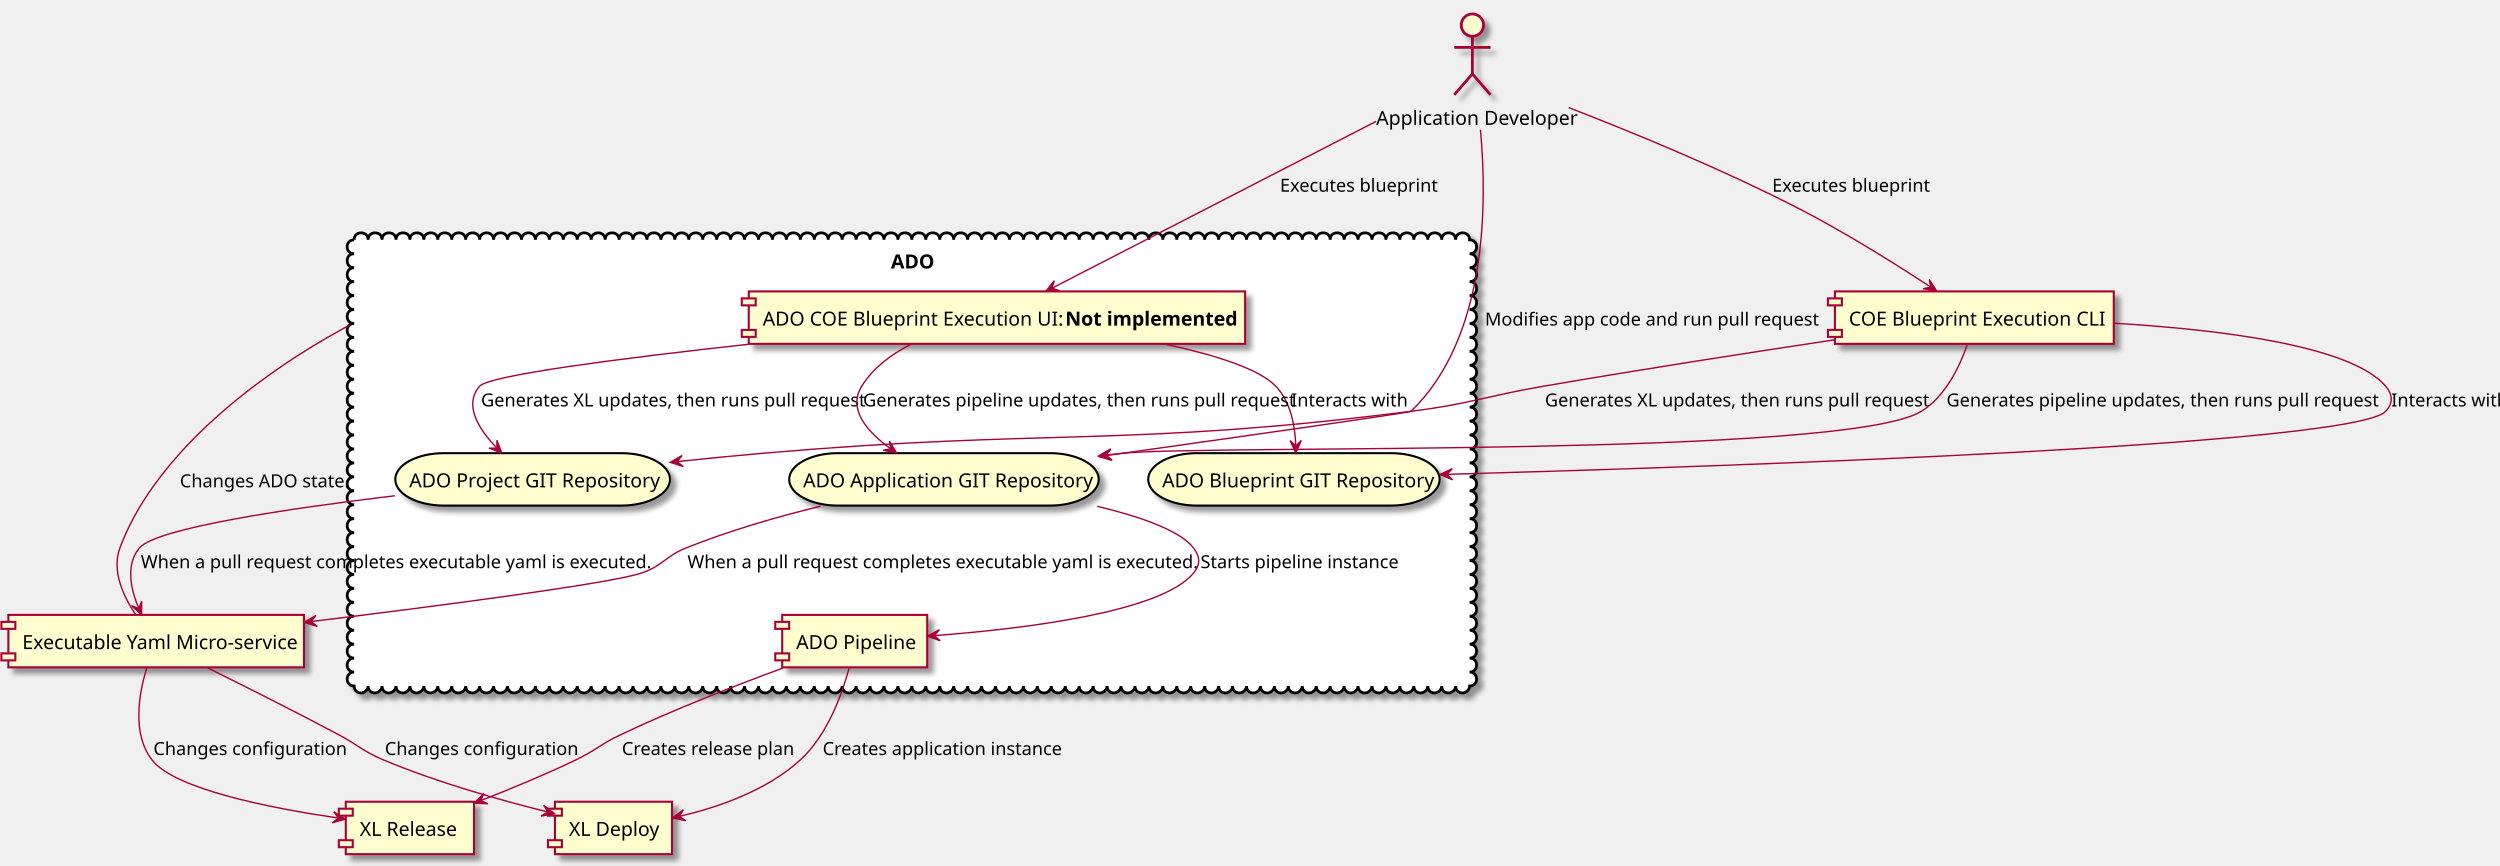
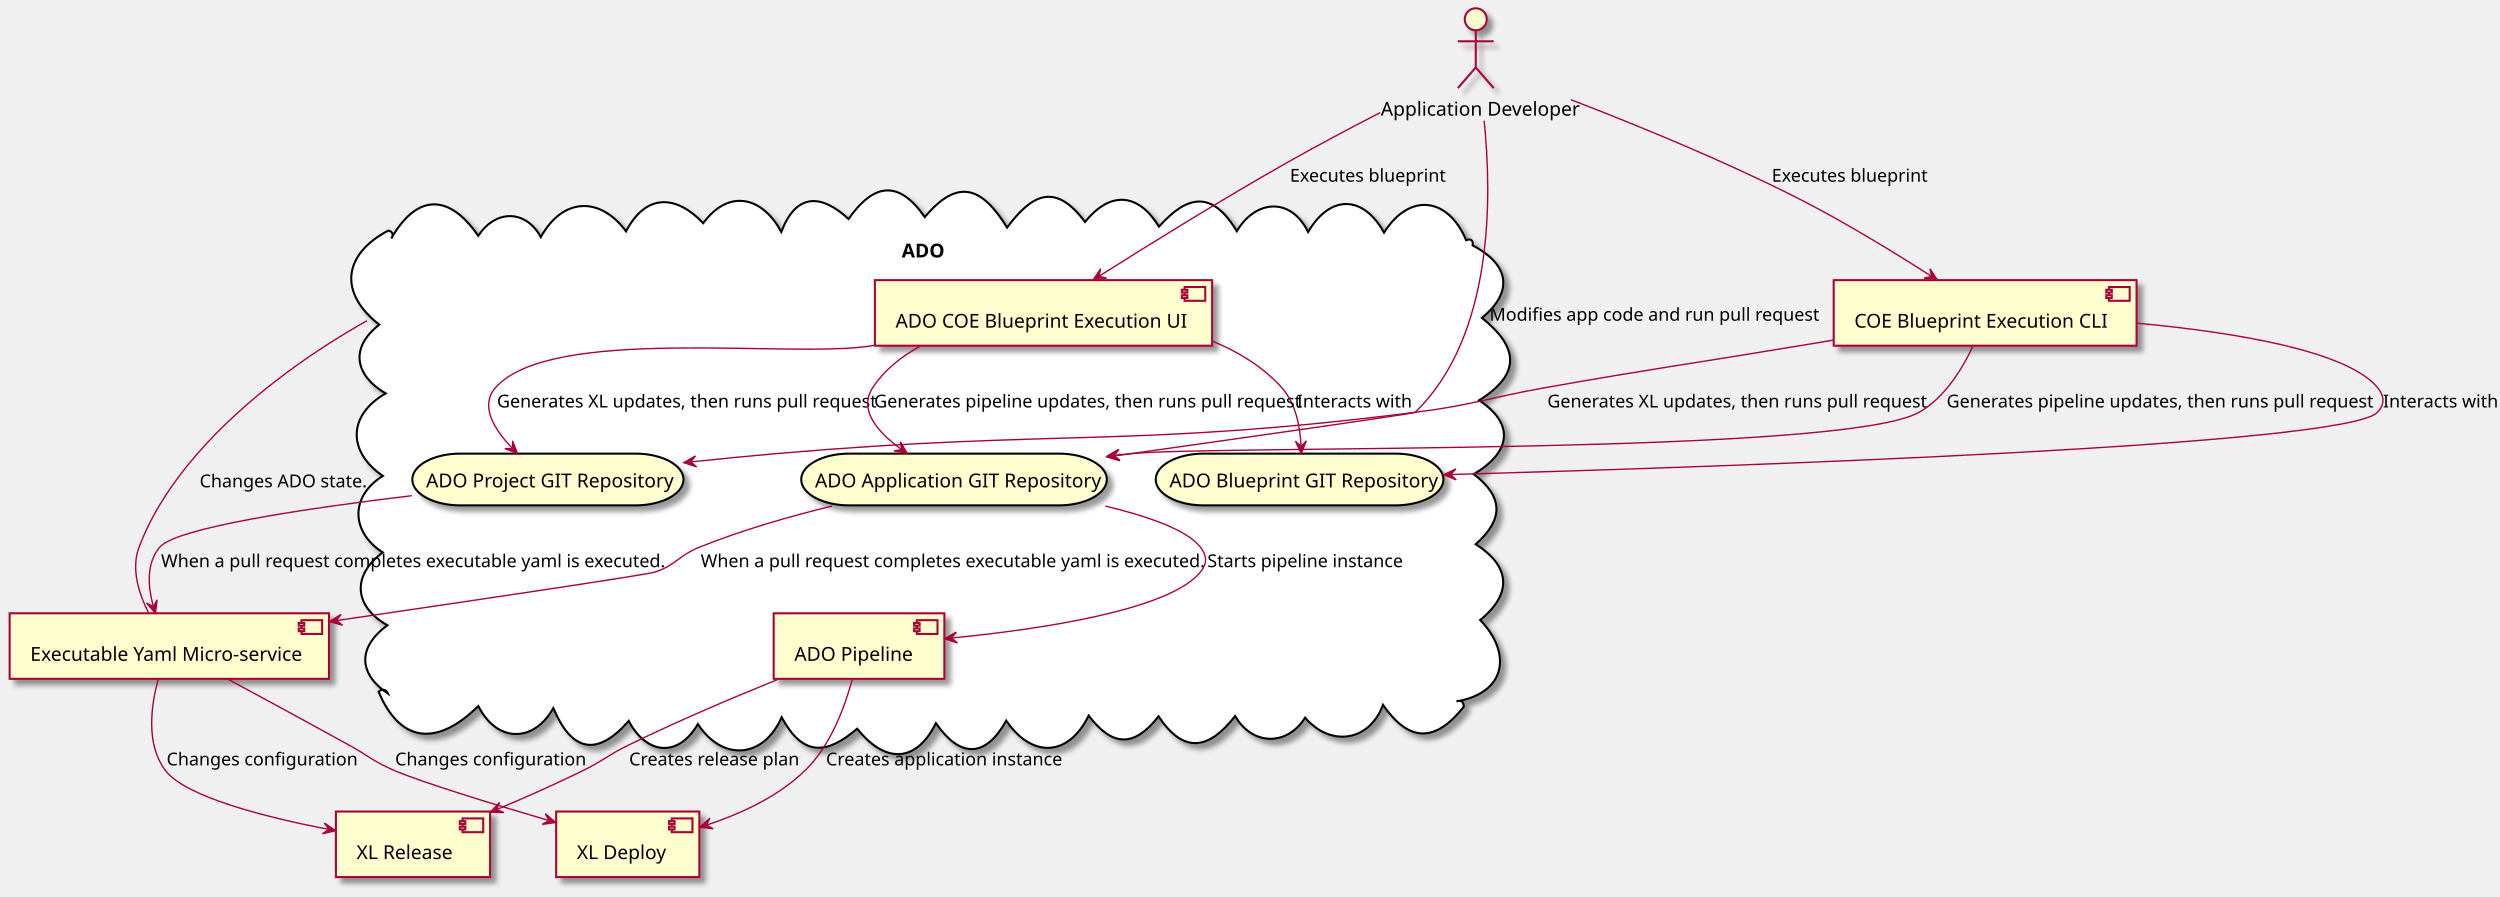
- <svg xmlns="http://www.w3.org/2000/svg" contentScriptType="application/ecmascript" contentStyleType="text/css" height="621px" preserveAspectRatio="none" style="width:1793px;height:621px;" version="1.1" viewBox="0 0 1793 621" width="1793px" zoomAndPan="magnify">
+ <svg xmlns="http://www.w3.org/2000/svg" contentScriptType="application/ecmascript" contentStyleType="text/css" height="651px" preserveAspectRatio="none" style="width:1816px;height:651px;" version="1.1" viewBox="0 0 1816 651" width="1816px" zoomAndPan="magnify">
  <defs>
-     <filter height="300%" id="fh9xpcw" width="300%" x="-1" y="-1">
+     <filter height="300%" id="f1s8vi1oofwsjz" width="300%" x="-1" y="-1">
      <feGaussianBlur result="blurOut" stdDeviation="2.0" />
      <feColorMatrix in="blurOut" result="blurOut2" type="matrix" values="0 0 0 0 0 0 0 0 0 0 0 0 0 0 0 0 0 0 .4 0" />
      <feOffset dx="4.0" dy="4.0" in="blurOut2" result="blurOut3" />
      <feBlend in="SourceGraphic" in2="blurOut3" mode="normal" />
    </filter>
  </defs>
  <g>
-     <path d="M254,172 C254,169 256,167 259,167 C262,167 264,169 264,172 C264,169 266,167 269,167 C272,167 274,169 274,172 C274,169 276,167 279,167 C282,167 284,169 284,172 C284,169 286,167 289,167 C292,167 294,169 294,172 C294,169 296,167 299,167 C302,167 304,169 304,172 C304,169 306,167 309,167 C312,167 314,169 314,172 C314,169 316,167 319,167 C322,167 324,169 324,172 C324,169 326,167 329,167 C332,167 334,169 334,172 C334,169 336,167 339,167 C342,167 344,169 344,172 C344,169 346,167 349,167 C352,167 354,169 354,172 C354,169 356,167 359,167 C362,167 364,169 364,172 C364,169 366,167 369,167 C372,167 374,169 374,172 C374,169 376,167 379,167 C382,167 384,169 384,172 C384,169 386,167 389,167 C392,167 394,169 394,172 C394,169 396,167 399,167 C402,167 404,169 404,172 C404,169 406,167 409,167 C412,167 414,169 414,172 C414,169 416,167 419,167 C422,167 424,169 424,172 C424,169 426,167 429,167 C432,167 434,169 434,172 C434,169 436,167 439,167 C442,167 444,169 444,172 C444,169 446,167 449,167 C452,167 454,169 454,172 C454,169 456,167 459,167 C462,167 464,169 464,172 C464,169 466,167 469,167 C472,167 474,169 474,172 C474,169 476,167 479,167 C482,167 484,169 484,172 C484,169 486,167 489,167 C492,167 494,169 494,172 C494,169 496,167 499,167 C502,167 504,169 504,172 C504,169 506,167 509,167 C512,167 514,169 514,172 C514,169 516,167 519,167 C522,167 524,169 524,172 C524,169 526,167 529,167 C532,167 534,169 534,172 C534,169 536,167 539,167 C542,167 544,169 544,172 C544,169 546,167 549,167 C552,167 554,169 554,172 C554,169 556,167 559,167 C562,167 564,169 564,172 C564,169 566,167 569,167 C572,167 574,169 574,172 C574,169 576,167 579,167 C582,167 584,169 584,172 C584,169 586,167 589,167 C592,167 594,169 594,172 C594,169 596,167 599,167 C602,167 604,169 604,172 C604,169 606,167 609,167 C612,167 614,169 614,172 C614,169 616,167 619,167 C622,167 624,169 624,172 C624,169 626,167 629,167 C632,167 634,169 634,172 C634,169 636,167 639,167 C642,167 644,169 644,172 C644,169 646,167 649,167 C652,167 654,169 654,172 C654,169 656,167 659,167 C662,167 664,169 664,172 C664,169 666,167 669,167 C672,167 674,169 674,172 C674,169 676,167 679,167 C682,167 684,169 684,172 C684,169 686,167 689,167 C692,167 694,169 694,172 C694,169 696,167 699,167 C702,167 704,169 704,172 C704,169 706,167 709,167 C712,167 714,169 714,172 C714,169 716,167 719,167 C722,167 724,169 724,172 C724,169 726,167 729,167 C732,167 734,169 734,172 C734,169 736,167 739,167 C742,167 744,169 744,172 C744,169 746,167 749,167 C752,167 754,169 754,172 C754,169 756,167 759,167 C762,167 764,169 764,172 C764,169 766,167 769,167 C772,167 774,169 774,172 C774,169 776,167 779,167 C782,167 784,169 784,172 C784,169 786,167 789,167 C792,167 794,169 794,172 C794,169 796,167 799,167 C802,167 804,169 804,172 C804,169 806,167 809,167 C812,167 814,169 814,172 C814,169 816,167 819,167 C822,167 824,169 824,172 C824,169 826,167 829,167 C832,167 834,169 834,172 C834,169 836,167 839,167 C842,167 844,169 844,172 C844,169 846,167 849,167 C852,167 854,169 854,172 C854,169 856,167 859,167 C862,167 864,169 864,172 C864,169 866,167 869,167 C872,167 874,169 874,172 C874,169 876,167 879,167 C882,167 884,169 884,172 C884,169 886,167 889,167 C892,167 894,169 894,172 C894,169 896,167 899,167 C902,167 904,169 904,172 C904,169 906,167 909,167 C912,167 914,169 914,172 C914,169 916,167 919,167 C922,167 924,169 924,172 C924,169 926,167 929,167 C932,167 934,169 934,172 C934,169 936,167 939,167 C942,167 944,169 944,172 C944,169 946,167 949,167 C952,167 954,169 954,172 C954,169 956,167 959,167 C962,167 964,169 964,172 C964,169 966,167 969,167 C972,167 974,169 974,172 C974,169 976,167 979,167 C982,167 984,169 984,172 C984,169 986,167 989,167 C992,167 994,169 994,172 C994,169 996,167 999,167 C1002,167 1004,169 1004,172 C1004,169 1006,167 1009,167 C1012,167 1014,169 1014,172 C1014,169 1016,167 1019,167 C1022,167 1024,169 1024,172 C1024,169 1026,167 1029,167 C1032,167 1034,169 1034,172 C1034,169 1036,167 1039,167 C1042,167 1044,169 1044,172 C1044,169 1046,167 1049,167 C1052,167 1054,169 1054,172 C1057,172 1059,174 1059,177 C1059,180 1057,182 1054,182 C1057,182 1059,184 1059,187 C1059,190 1057,192 1054,192 C1057,192 1059,194 1059,197 C1059,200 1057,202 1054,202 C1057,202 1059,204 1059,207 C1059,210 1057,212 1054,212 C1057,212 1059,214 1059,217 C1059,220 1057,222 1054,222 C1057,222 1059,224 1059,227 C1059,230 1057,232 1054,232 C1057,232 1059,234 1059,237 C1059,240 1057,242 1054,242 C1057,242 1059,244 1059,247 C1059,250 1057,252 1054,252 C1057,252 1059,254 1059,257 C1059,260 1057,262 1054,262 C1057,262 1059,264 1059,267 C1059,270 1057,272 1054,272 C1057,272 1059,274 1059,277 C1059,280 1057,282 1054,282 C1057,282 1059,284 1059,287 C1059,290 1057,292 1054,292 C1057,292 1059,294 1059,297 C1059,300 1057,302 1054,302 C1057,302 1059,304 1059,307 C1059,310 1057,312 1054,312 C1057,312 1059,314 1059,317 C1059,320 1057,322 1054,322 C1057,322 1059,324 1059,327 C1059,330 1057,332 1054,332 C1057,332 1059,334 1059,337 C1059,340 1057,342 1054,342 C1057,342 1059,344 1059,347 C1059,350 1057,352 1054,352 C1057,352 1059,354 1059,357 C1059,360 1057,362 1054,362 C1057,362 1059,364 1059,367 C1059,370 1057,372 1054,372 C1057,372 1059,374 1059,377 C1059,380 1057,382 1054,382 C1057,382 1059,384 1059,387 C1059,390 1057,392 1054,392 C1057,392 1059,394 1059,397 C1059,400 1057,402 1054,402 C1057,402 1059,404 1059,407 C1059,410 1057,412 1054,412 C1057,412 1059,414 1059,417 C1059,420 1057,422 1054,422 C1057,422 1059,424 1059,427 C1059,430 1057,432 1054,432 C1057,432 1059,434 1059,437 C1059,440 1057,442 1054,442 C1057,442 1059,444 1059,447 C1059,450 1057,452 1054,452 C1057,452 1059,454 1059,457 C1059,460 1057,462 1054,462 C1057,462 1059,464 1059,467 C1059,470 1057,472 1054,472 C1057,472 1059,474 1059,477 C1059,480 1057,482 1054,482 C1057,482 1059,484 1059,487 C1059,490 1057,492 1054,492 C1054,495 1051,497 1049,497 C1046,497 1044,495 1044,492 C1044,495 1041,497 1039,497 C1036,497 1034,495 1034,492 C1034,495 1031,497 1029,497 C1026,497 1024,495 1024,492 C1024,495 1021,497 1019,497 C1016,497 1014,495 1014,492 C1014,495 1011,497 1009,497 C1006,497 1004,495 1004,492 C1004,495 1001,497 999,497 C996,497 994,495 994,492 C994,495 991,497 989,497 C986,497 984,495 984,492 C984,495 981,497 979,497 C976,497 974,495 974,492 C974,495 971,497 969,497 C966,497 964,495 964,492 C964,495 961,497 959,497 C956,497 954,495 954,492 C954,495 951,497 949,497 C946,497 944,495 944,492 C944,495 941,497 939,497 C936,497 934,495 934,492 C934,495 931,497 929,497 C926,497 924,495 924,492 C924,495 921,497 919,497 C916,497 914,495 914,492 C914,495 911,497 909,497 C906,497 904,495 904,492 C904,495 901,497 899,497 C896,497 894,495 894,492 C894,495 891,497 889,497 C886,497 884,495 884,492 C884,495 881,497 879,497 C876,497 874,495 874,492 C874,495 871,497 869,497 C866,497 864,495 864,492 C864,495 861,497 859,497 C856,497 854,495 854,492 C854,495 851,497 849,497 C846,497 844,495 844,492 C844,495 841,497 839,497 C836,497 834,495 834,492 C834,495 831,497 829,497 C826,497 824,495 824,492 C824,495 821,497 819,497 C816,497 814,495 814,492 C814,495 811,497 809,497 C806,497 804,495 804,492 C804,495 801,497 799,497 C796,497 794,495 794,492 C794,495 791,497 789,497 C786,497 784,495 784,492 C784,495 781,497 779,497 C776,497 774,495 774,492 C774,495 771,497 769,497 C766,497 764,495 764,492 C764,495 761,497 759,497 C756,497 754,495 754,492 C754,495 751,497 749,497 C746,497 744,495 744,492 C744,495 741,497 739,497 C736,497 734,495 734,492 C734,495 731,497 729,497 C726,497 724,495 724,492 C724,495 721,497 719,497 C716,497 714,495 714,492 C714,495 711,497 709,497 C706,497 704,495 704,492 C704,495 701,497 699,497 C696,497 694,495 694,492 C694,495 691,497 689,497 C686,497 684,495 684,492 C684,495 681,497 679,497 C676,497 674,495 674,492 C674,495 671,497 669,497 C666,497 664,495 664,492 C664,495 661,497 659,497 C656,497 654,495 654,492 C654,495 651,497 649,497 C646,497 644,495 644,492 C644,495 641,497 639,497 C636,497 634,495 634,492 C634,495 631,497 629,497 C626,497 624,495 624,492 C624,495 621,497 619,497 C616,497 614,495 614,492 C614,495 611,497 609,497 C606,497 604,495 604,492 C604,495 601,497 599,497 C596,497 594,495 594,492 C594,495 591,497 589,497 C586,497 584,495 584,492 C584,495 581,497 579,497 C576,497 574,495 574,492 C574,495 571,497 569,497 C566,497 564,495 564,492 C564,495 561,497 559,497 C556,497 554,495 554,492 C554,495 551,497 549,497 C546,497 544,495 544,492 C544,495 541,497 539,497 C536,497 534,495 534,492 C534,495 531,497 529,497 C526,497 524,495 524,492 C524,495 521,497 519,497 C516,497 514,495 514,492 C514,495 511,497 509,497 C506,497 504,495 504,492 C504,495 501,497 499,497 C496,497 494,495 494,492 C494,495 491,497 489,497 C486,497 484,495 484,492 C484,495 481,497 479,497 C476,497 474,495 474,492 C474,495 471,497 469,497 C466,497 464,495 464,492 C464,495 461,497 459,497 C456,497 454,495 454,492 C454,495 451,497 449,497 C446,497 444,495 444,492 C444,495 441,497 439,497 C436,497 434,495 434,492 C434,495 431,497 429,497 C426,497 424,495 424,492 C424,495 421,497 419,497 C416,497 414,495 414,492 C414,495 411,497 409,497 C406,497 404,495 404,492 C404,495 401,497 399,497 C396,497 394,495 394,492 C394,495 391,497 389,497 C386,497 384,495 384,492 C384,495 381,497 379,497 C376,497 374,495 374,492 C374,495 371,497 369,497 C366,497 364,495 364,492 C364,495 361,497 359,497 C356,497 354,495 354,492 C354,495 351,497 349,497 C346,497 344,495 344,492 C344,495 341,497 339,497 C336,497 334,495 334,492 C334,495 331,497 329,497 C326,497 324,495 324,492 C324,495 321,497 319,497 C316,497 314,495 314,492 C314,495 311,497 309,497 C306,497 304,495 304,492 C304,495 301,497 299,497 C296,497 294,495 294,492 C294,495 291,497 289,497 C286,497 284,495 284,492 C284,495 281,497 279,497 C276,497 274,495 274,492 C274,495 271,497 269,497 C266,497 264,495 264,492 C264,495 261,497 259,497 C256,497 254,495 254,492 C251,492 249,490 249,487 C249,484 251,482 254,482 C251,482 249,480 249,477 C249,474 251,472 254,472 C251,472 249,470 249,467 C249,464 251,462 254,462 C251,462 249,460 249,457 C249,454 251,452 254,452 C251,452 249,450 249,447 C249,444 251,442 254,442 C251,442 249,440 249,437 C249,434 251,432 254,432 C251,432 249,430 249,427 C249,424 251,422 254,422 C251,422 249,420 249,417 C249,414 251,412 254,412 C251,412 249,410 249,407 C249,404 251,402 254,402 C251,402 249,400 249,397 C249,394 251,392 254,392 C251,392 249,390 249,387 C249,384 251,382 254,382 C251,382 249,380 249,377 C249,374 251,372 254,372 C251,372 249,370 249,367 C249,364 251,362 254,362 C251,362 249,360 249,357 C249,354 251,352 254,352 C251,352 249,350 249,347 C249,344 251,342 254,342 C251,342 249,340 249,337 C249,334 251,332 254,332 C251,332 249,330 249,327 C249,324 251,322 254,322 C251,322 249,320 249,317 C249,314 251,312 254,312 C251,312 249,310 249,307 C249,304 251,302 254,302 C251,302 249,300 249,297 C249,294 251,292 254,292 C251,292 249,290 249,287 C249,284 251,282 254,282 C251,282 249,280 249,277 C249,274 251,272 254,272 C251,272 249,270 249,267 C249,264 251,262 254,262 C251,262 249,260 249,257 C249,254 251,252 254,252 C251,252 249,250 249,247 C249,244 251,242 254,242 C251,242 249,240 249,237 C249,234 251,232 254,232 C251,232 249,230 249,227 C249,224 251,222 254,222 C251,222 249,220 249,217 C249,214 251,212 254,212 C251,212 249,210 249,207 C249,204 251,202 254,202 C251,202 249,200 249,197 C249,194 251,192 254,192 C251,192 249,190 249,187 C249,184 251,182 254,182 C251,182 249,180 249,177 C249,174 251,172 254,172 " fill="#FFFFFF" filter="url(#fh9xpcw)" style="stroke: #000000; stroke-width: 2.0;" />
-     <text fill="#000000" font-family="sans-serif" font-size="14" font-weight="bold" lengthAdjust="spacingAndGlyphs" textLength="30" x="639" y="192.533">ADO</text>
-     <rect fill="#FEFECE" filter="url(#fh9xpcw)" height="37.609" style="stroke: #A80036; stroke-width: 1.5;" width="356" x="537" y="209" />
-     <rect fill="#FEFECE" height="5" style="stroke: #A80036; stroke-width: 1.5;" width="10" x="532" y="214" />
-     <rect fill="#FEFECE" height="5" style="stroke: #A80036; stroke-width: 1.5;" width="10" x="532" y="236.609" />
-     <text fill="#000000" font-family="sans-serif" font-size="14" lengthAdjust="spacingAndGlyphs" textLength="209" x="547" y="233.533">ADO COE Blueprint Execution UI:</text>
-     <text fill="#000000" font-family="sans-serif" font-size="14" font-weight="bold" lengthAdjust="spacingAndGlyphs" textLength="119" x="764" y="233.533">Not implemented</text>
-     <rect fill="#FEFECE" filter="url(#fh9xpcw)" height="37.609" style="stroke: #A80036; stroke-width: 1.5;" width="104" x="561" y="441" />
-     <rect fill="#FEFECE" height="5" style="stroke: #A80036; stroke-width: 1.5;" width="10" x="556" y="446" />
-     <rect fill="#FEFECE" height="5" style="stroke: #A80036; stroke-width: 1.5;" width="10" x="556" y="468.609" />
-     <text fill="#000000" font-family="sans-serif" font-size="14" lengthAdjust="spacingAndGlyphs" textLength="84" x="571" y="465.533">ADO Pipeline</text>
-     <rect fill="#FEFECE" filter="url(#fh9xpcw)" height="37.609" rx="35" ry="35" style="stroke: #000000; stroke-width: 1.5;" width="209" x="823.5" y="325" />
-     <text fill="#000000" font-family="sans-serif" font-size="14" lengthAdjust="spacingAndGlyphs" textLength="189" x="833.5" y="349.533">ADO Blueprint GIT Repository</text>
-     <rect fill="#FEFECE" filter="url(#fh9xpcw)" height="37.609" rx="35" ry="35" style="stroke: #000000; stroke-width: 1.5;" width="197" x="283.5" y="325" />
-     <text fill="#000000" font-family="sans-serif" font-size="14" lengthAdjust="spacingAndGlyphs" textLength="177" x="293.5" y="349.533">ADO Project GIT Repository</text>
-     <rect fill="#FEFECE" filter="url(#fh9xpcw)" height="37.609" rx="35" ry="35" style="stroke: #000000; stroke-width: 1.5;" width="222" x="566" y="325" />
-     <text fill="#000000" font-family="sans-serif" font-size="14" lengthAdjust="spacingAndGlyphs" textLength="202" x="576" y="349.533">ADO Application GIT Repository</text>
-     <ellipse cx="1056" cy="18" fill="#FEFECE" filter="url(#fh9xpcw)" rx="8" ry="8" style="stroke: #A80036; stroke-width: 2.0;" />
-     <path d="M1056,26 L1056,53 M1043,34 L1069,34 M1056,53 L1043,68 M1056,53 L1069,68 " fill="#FEFECE" filter="url(#fh9xpcw)" style="stroke: #A80036; stroke-width: 2.0;" />
-     <text fill="#000000" font-family="sans-serif" font-size="14" lengthAdjust="spacingAndGlyphs" textLength="138" x="987" y="89.533">Application Developer</text>
-     <rect fill="#FEFECE" filter="url(#fh9xpcw)" height="37.609" style="stroke: #A80036; stroke-width: 1.5;" width="200" x="1316" y="209" />
-     <rect fill="#FEFECE" height="5" style="stroke: #A80036; stroke-width: 1.5;" width="10" x="1311" y="214" />
-     <rect fill="#FEFECE" height="5" style="stroke: #A80036; stroke-width: 1.5;" width="10" x="1311" y="236.609" />
-     <text fill="#000000" font-family="sans-serif" font-size="14" lengthAdjust="spacingAndGlyphs" textLength="180" x="1326" y="233.533">COE Blueprint Execution CLI</text>
-     <rect fill="#FEFECE" filter="url(#fh9xpcw)" height="37.609" style="stroke: #A80036; stroke-width: 1.5;" width="212" x="6" y="441" />
-     <rect fill="#FEFECE" height="5" style="stroke: #A80036; stroke-width: 1.5;" width="10" x="1" y="446" />
-     <rect fill="#FEFECE" height="5" style="stroke: #A80036; stroke-width: 1.5;" width="10" x="1" y="468.609" />
-     <text fill="#000000" font-family="sans-serif" font-size="14" lengthAdjust="spacingAndGlyphs" textLength="192" x="16" y="465.533">Executable Yaml Micro-service</text>
-     <rect fill="#FEFECE" filter="url(#fh9xpcw)" height="37.609" style="stroke: #A80036; stroke-width: 1.5;" width="92" x="248" y="575" />
-     <rect fill="#FEFECE" height="5" style="stroke: #A80036; stroke-width: 1.5;" width="10" x="243" y="580" />
-     <rect fill="#FEFECE" height="5" style="stroke: #A80036; stroke-width: 1.5;" width="10" x="243" y="602.609" />
-     <text fill="#000000" font-family="sans-serif" font-size="14" lengthAdjust="spacingAndGlyphs" textLength="72" x="258" y="599.533">XL Release</text>
-     <rect fill="#FEFECE" filter="url(#fh9xpcw)" height="37.609" style="stroke: #A80036; stroke-width: 1.5;" width="84" x="398" y="575" />
-     <rect fill="#FEFECE" height="5" style="stroke: #A80036; stroke-width: 1.5;" width="10" x="393" y="580" />
-     <rect fill="#FEFECE" height="5" style="stroke: #A80036; stroke-width: 1.5;" width="10" x="393" y="602.609" />
-     <text fill="#000000" font-family="sans-serif" font-size="14" lengthAdjust="spacingAndGlyphs" textLength="64" x="408" y="599.533">XL Deploy</text>
-     <path d="M1125.06,77.158 C1172.11,95.417 1235.34,121.503 1289,149 C1322.74,166.29 1359.46,189.34 1384.7,205.893 " fill="none" style="stroke: #A80036; stroke-width: 1.0;" />
-     <polygon fill="#A80036" points="1388.96,208.698,1383.653,200.401,1384.787,205.943,1379.245,207.077,1388.96,208.698" style="stroke: #A80036; stroke-width: 1.0;" />
-     <text fill="#000000" font-family="sans-serif" font-size="13" lengthAdjust="spacingAndGlyphs" textLength="108" x="1271" y="137.495">Executes blueprint</text>
-     <path d="M986.994,87.015 C917.145,122.963 811.567,177.3 754.676,206.58 " fill="none" style="stroke: #A80036; stroke-width: 1.0;" />
-     <polygon fill="#A80036" points="749.995,208.99,759.828,208.43,754.441,206.703,756.168,201.316,749.995,208.99" style="stroke: #A80036; stroke-width: 1.0;" />
-     <text fill="#000000" font-family="sans-serif" font-size="13" lengthAdjust="spacingAndGlyphs" textLength="108" x="918" y="137.495">Executes blueprint</text>
-     <path d="M1061.78,93.067 C1066.81,147.65 1066.27,242.67 1012,295 C1010.98,295.983 889.582,313.206 793.232,326.743 " fill="none" style="stroke: #A80036; stroke-width: 1.0;" />
-     <polygon fill="#A80036" points="788.085,327.466,797.553,330.178,793.037,326.772,796.442,322.255,788.085,327.466" style="stroke: #A80036; stroke-width: 1.0;" />
-     <text fill="#000000" font-family="sans-serif" font-size="13" lengthAdjust="spacingAndGlyphs" textLength="223" x="1065" y="233.495">Modifies app code and run pull request</text>
-     <path d="M1516.31,231.826 C1591.73,236.316 1686.17,247.799 1711,277 C1716.18,283.094 1716.48,289.173 1711,295 C1688.31,319.119 1248.13,334.296 1037.94,340.196 " fill="none" style="stroke: #A80036; stroke-width: 1.0;" />
-     <polygon fill="#A80036" points="1032.71,340.342,1041.81,344.109,1037.708,340.213,1041.604,336.112,1032.71,340.342" style="stroke: #A80036; stroke-width: 1.0;" />
-     <text fill="#000000" font-family="sans-serif" font-size="13" lengthAdjust="spacingAndGlyphs" textLength="77" x="1715" y="291.495">Interacts with</text>
-     <path d="M1315.67,243.726 C1255.15,252.822 1176.55,265.012 1107,277 C1064.65,284.299 1054.63,289.604 1012,295 C806.983,320.951 753.884,307.19 548,325 C527.899,326.739 506.457,328.863 485.89,331.034 " fill="none" style="stroke: #A80036; stroke-width: 1.0;" />
-     <polygon fill="#A80036" points="480.681,331.586,490.053,334.615,485.653,331.059,489.209,326.659,480.681,331.586" style="stroke: #A80036; stroke-width: 1.0;" />
-     <text fill="#000000" font-family="sans-serif" font-size="13" lengthAdjust="spacingAndGlyphs" textLength="261" x="1108" y="291.495">Generates XL updates, then runs pull request</text>
-     <path d="M1410.97,247.012 C1405.58,262.63 1395.35,284.35 1378,295 C1323.76,328.287 869.353,318.93 806,325 C801.793,325.403 797.514,325.843 793.194,326.313 " fill="none" style="stroke: #A80036; stroke-width: 1.0;" />
-     <polygon fill="#A80036" points="788.106,326.877,797.492,329.86,793.076,326.326,796.61,321.909,788.106,326.877" style="stroke: #A80036; stroke-width: 1.0;" />
-     <text fill="#000000" font-family="sans-serif" font-size="13" lengthAdjust="spacingAndGlyphs" textLength="291" x="1396" y="291.495">Generates pipeline updates, then runs pull request</text>
-     <path d="M836.472,247.03 C871.227,254.537 902.977,264.473 915,277 C925.803,288.256 928.871,305.738 929.336,319.882 " fill="none" style="stroke: #A80036; stroke-width: 1.0;" />
-     <polygon fill="#A80036" points="929.398,324.925,933.285,315.875,929.335,319.925,925.285,315.976,929.398,324.925" style="stroke: #A80036; stroke-width: 1.0;" />
-     <text fill="#000000" font-family="sans-serif" font-size="13" lengthAdjust="spacingAndGlyphs" textLength="77" x="926" y="291.495">Interacts with</text>
-     <path d="M536.778,246.911 C445.065,257.007 350.914,269.134 344,277 C332.351,290.253 343.174,307.624 356.205,321.219 " fill="none" style="stroke: #A80036; stroke-width: 1.0;" />
-     <polygon fill="#A80036" points="359.922,324.946,356.399,315.749,356.392,321.406,350.735,321.397,359.922,324.946" style="stroke: #A80036; stroke-width: 1.0;" />
-     <text fill="#000000" font-family="sans-serif" font-size="13" lengthAdjust="spacingAndGlyphs" textLength="261" x="345" y="291.495">Generates XL updates, then runs pull request</text>
-     <path d="M652.996,247.111 C639.157,254.164 626.177,263.831 618,277 C607.836,293.37 621.779,309.536 638.654,321.772 " fill="none" style="stroke: #A80036; stroke-width: 1.0;" />
-     <polygon fill="#A80036" points="642.994,324.795,637.896,316.368,638.891,321.937,633.323,322.932,642.994,324.795" style="stroke: #A80036; stroke-width: 1.0;" />
-     <text fill="#000000" font-family="sans-serif" font-size="13" lengthAdjust="spacingAndGlyphs" textLength="291" x="619" y="291.495">Generates pipeline updates, then runs pull request</text>
-     <path d="M283.173,355.554 C206.765,364.736 112.013,378.769 100,393 C89.943,404.913 93.686,422.414 99.545,436.402 " fill="none" style="stroke: #A80036; stroke-width: 1.0;" />
-     <polygon fill="#A80036" points="101.597,440.998,101.583,431.149,99.559,436.432,94.277,434.409,101.597,440.998" style="stroke: #A80036; stroke-width: 1.0;" />
-     <text fill="#000000" font-family="sans-serif" font-size="13" lengthAdjust="spacingAndGlyphs" textLength="354" x="101" y="407.495">When a pull request completes executable yaml is executed.</text>
-     <path d="M588.449,363.046 C557.387,370.659 522.622,380.658 492,393 C476.865,399.1 475.465,405.794 460,411 C437.747,418.491 316.342,434.339 223.125,445.779 " fill="none" style="stroke: #A80036; stroke-width: 1.0;" />
-     <polygon fill="#A80036" points="218.149,446.388,227.569,449.263,223.112,445.779,226.595,441.322,218.149,446.388" style="stroke: #A80036; stroke-width: 1.0;" />
-     <text fill="#000000" font-family="sans-serif" font-size="13" lengthAdjust="spacingAndGlyphs" textLength="354" x="493" y="407.495">When a pull request completes executable yaml is executed.</text>
-     <path d="M786.904,363.104 C818.213,370.627 846.453,380.555 856,393 C860.869,399.347 861.079,404.819 856,411 C832.963,439.033 734.703,450.966 670.405,455.843 " fill="none" style="stroke: #A80036; stroke-width: 1.0;" />
-     <polygon fill="#A80036" points="665.065,456.238,674.335,459.564,670.051,455.869,673.746,451.585,665.065,456.238" style="stroke: #A80036; stroke-width: 1.0;" />
-     <text fill="#000000" font-family="sans-serif" font-size="13" lengthAdjust="spacingAndGlyphs" textLength="136" x="861" y="407.495">Starts pipeline instance</text>
-     <path d="M608.961,479.206 C603.872,498.105 593.353,527.327 574,545 C550.036,566.884 515.395,578.947 487.338,585.506 " fill="none" style="stroke: #A80036; stroke-width: 1.0;" />
-     <polygon fill="#A80036" points="482.18,586.668,491.839,588.593,487.058,585.569,490.081,580.788,482.18,586.668" style="stroke: #A80036; stroke-width: 1.0;" />
-     <text fill="#000000" font-family="sans-serif" font-size="13" lengthAdjust="spacingAndGlyphs" textLength="164" x="590" y="541.495">Creates application instance</text>
-     <path d="M561.495,479.133 C527.844,491.491 483.214,508.852 445,527 C430.26,534 427.708,537.933 413,545 C391.065,555.539 366.182,565.823 344.861,574.152 " fill="none" style="stroke: #A80036; stroke-width: 1.0;" />
-     <polygon fill="#A80036" points="340.087,576.007,349.925,576.475,344.747,574.196,347.026,569.019,340.087,576.007" style="stroke: #A80036; stroke-width: 1.0;" />
-     <text fill="#000000" font-family="sans-serif" font-size="13" lengthAdjust="spacingAndGlyphs" textLength="119" x="446" y="541.495">Creates release plan</text>
-     <path d="M251,233.066 C250.732,233.207 250.459,233.351 250.18,233.499 C249.621,233.795 249.039,234.105 248.434,234.429 C247.225,235.077 245.924,235.782 244.539,236.542 C241.769,238.062 238.663,239.805 235.275,241.762 C221.722,249.593 203.658,260.865 184.583,275.129 C146.433,303.656 104.239,344.148 86,393 C79.926,409.268 88.431,427.637 97.297,440.858 " fill="none" style="stroke: #A80036; stroke-width: 1.0;" />
-     <text fill="#000000" font-family="sans-serif" font-size="13" lengthAdjust="spacingAndGlyphs" textLength="120" x="129" y="349.495">Changes ADO state.</text>
-     <path d="M148.934,479.046 C175.306,492.068 211.534,510.235 243,527 C257.401,534.673 259.956,538.679 275,545 C313.536,561.191 359.315,574.037 392.865,582.35 " fill="none" style="stroke: #A80036; stroke-width: 1.0;" />
-     <polygon fill="#A80036" points="397.724,583.543,389.937,577.514,392.868,582.352,388.03,585.283,397.724,583.543" style="stroke: #A80036; stroke-width: 1.0;" />
-     <text fill="#000000" font-family="sans-serif" font-size="13" lengthAdjust="spacingAndGlyphs" textLength="128" x="276" y="541.495">Changes configuration</text>
-     <path d="M105.233,479.096 C99.578,497.631 94.534,526.302 109,545 C125.293,566.059 193.865,579.579 242.764,586.735 " fill="none" style="stroke: #A80036; stroke-width: 1.0;" />
-     <polygon fill="#A80036" points="247.73,587.45,239.391,582.21,242.781,586.739,238.252,590.129,247.73,587.45" style="stroke: #A80036; stroke-width: 1.0;" />
-     <text fill="#000000" font-family="sans-serif" font-size="13" lengthAdjust="spacingAndGlyphs" textLength="128" x="110" y="541.495">Changes configuration</text>
+     <path d="M284.214,173.187 C303.188,140.125 326.509,140.925 347.372,171.307 C359.663,152.551 381.322,151.598 392.862,172.177 C408.559,143.781 435.454,142.054 454.77,168.06 C469.227,140.287 491.201,141.406 510.793,162.128 C529.902,136.313 554.074,143.397 567.526,168.439 C578.366,140.028 596.557,140.721 616.356,159.087 C634.302,133.462 652.481,129.915 671.762,157.703 C696.656,127.973 714.018,137.032 731.544,165.298 C749.506,141.207 766.33,131.984 788.141,161.213 C806.471,138.623 826.588,139.876 841.899,164.641 C862.829,141.125 880.616,138.387 898.437,167.952 C911.789,145.284 937.404,142.594 950.223,168.52 C966.042,141.409 990.005,141.315 1005.367,168.98 C1023.947,139.417 1052.036,143.398 1065,174.5 C1068.322,173.085 1070.368,174.617 1069.709,178.229 C1095.344,191.598 1100.55,211.15 1076.45,230.886 C1102.922,252.068 1105.273,271.545 1074.423,290.788 C1102.189,309.239 1095.528,329.781 1070.548,344.421 C1092.384,361.207 1092.107,377.367 1071.962,395.32 C1097.411,411.568 1098.507,431.306 1075.209,450.426 C1098.083,474.008 1094.621,503.25 1058,509.5 C1061.708,508.244 1063.161,509.899 1063.267,513.448 C1042.701,539.172 1023.888,539.729 1004.606,512.038 C994.419,539.166 966.175,542.538 948.058,521.31 C934.706,542.375 909.557,541.542 897.194,520.126 C878.715,543.947 860.239,548.551 841.565,520.334 C823.817,543.12 808.079,542.535 790.814,519.795 C775.968,550.206 749.307,550.597 730.939,523.46 C715.541,551.091 697.191,550.358 679.854,525.341 C664.522,555.896 641.772,553.305 622.638,529.33 C600.101,548.587 583.122,549.392 567.791,521.03 C554.5,551.076 524.886,553.31 506.942,525.963 C492.232,551.143 469.165,547.631 456.711,523.658 C433.536,550.149 415.238,545.911 401.933,514.345 C387.392,540.284 360.567,539.124 347.472,512.838 C320.523,539.54 292.343,543.139 275,502.5 C277.601,499.92 280.597,500.751 281.945,503.995 C259.597,488.922 260.185,469.714 281.413,454.176 C256.998,440.374 255.429,418.085 278.032,401.278 C254.772,386.329 254.187,360.569 278.124,345.698 C252.335,328.075 252.578,301.599 280.147,285.777 C258.055,272.822 253.631,252.862 275.514,235.828 C245.698,212.626 249.304,184.768 282,167.5 C285.194,168.012 286.141,170.681 284.214,173.187 " fill="#FFFFFF" filter="url(#f1s8vi1oofwsjz)" style="stroke:#000000;stroke-width:1.5;" />
+     <text fill="#000000" font-family="sans-serif" font-size="14" font-weight="bold" lengthAdjust="spacing" textLength="30" x="655" y="187.033">ADO</text>
+     <rect fill="#FEFECE" filter="url(#f1s8vi1oofwsjz)" height="47.609" style="stroke:#A80036;stroke-width:1.5;" width="245" x="635.5" y="203.5" />
+     <rect fill="#FEFECE" height="10" style="stroke:#A80036;stroke-width:1.5;" width="15" x="860.5" y="208.5" />
+     <rect fill="#FEFECE" height="2" style="stroke:#A80036;stroke-width:1.5;" width="4" x="858.5" y="210.5" />
+     <rect fill="#FEFECE" height="2" style="stroke:#A80036;stroke-width:1.5;" width="4" x="858.5" y="214.5" />
+     <text fill="#000000" font-family="sans-serif" font-size="14" lengthAdjust="spacing" textLength="205" x="650.5" y="238.033">ADO COE Blueprint Execution UI</text>
+     <rect fill="#FEFECE" filter="url(#f1s8vi1oofwsjz)" height="47.609" style="stroke:#A80036;stroke-width:1.5;" width="124" x="562" y="445.5" />
+     <rect fill="#FEFECE" height="10" style="stroke:#A80036;stroke-width:1.5;" width="15" x="666" y="450.5" />
+     <rect fill="#FEFECE" height="2" style="stroke:#A80036;stroke-width:1.5;" width="4" x="664" y="452.5" />
+     <rect fill="#FEFECE" height="2" style="stroke:#A80036;stroke-width:1.5;" width="4" x="664" y="456.5" />
+     <text fill="#000000" font-family="sans-serif" font-size="14" lengthAdjust="spacing" textLength="84" x="577" y="480.033">ADO Pipeline</text>
+     <rect fill="#FEFECE" filter="url(#f1s8vi1oofwsjz)" height="37.609" rx="35" ry="35" style="stroke:#000000;stroke-width:1.5;" width="209" x="839.5" y="329.5" />
+     <text fill="#000000" font-family="sans-serif" font-size="14" lengthAdjust="spacing" textLength="189" x="849.5" y="354.033">ADO Blueprint GIT Repository</text>
+     <rect fill="#FEFECE" filter="url(#f1s8vi1oofwsjz)" height="37.609" rx="35" ry="35" style="stroke:#000000;stroke-width:1.5;" width="197" x="299.5" y="329.5" />
+     <text fill="#000000" font-family="sans-serif" font-size="14" lengthAdjust="spacing" textLength="177" x="309.5" y="354.033">ADO Project GIT Repository</text>
+     <rect fill="#FEFECE" filter="url(#f1s8vi1oofwsjz)" height="37.609" rx="35" ry="35" style="stroke:#000000;stroke-width:1.5;" width="222" x="582" y="329.5" />
+     <text fill="#000000" font-family="sans-serif" font-size="14" lengthAdjust="spacing" textLength="202" x="592" y="354.033">ADO Application GIT Repository</text>
+     <ellipse cx="1072" cy="14" fill="#FEFECE" filter="url(#f1s8vi1oofwsjz)" rx="8" ry="8" style="stroke:#A80036;stroke-width:1.5;" />
+     <path d="M1072,22 L1072,49 M1059,30 L1085,30 M1072,49 L1059,64 M1072,49 L1085,64 " fill="none" filter="url(#f1s8vi1oofwsjz)" style="stroke:#A80036;stroke-width:1.5;" />
+     <text fill="#000000" font-family="sans-serif" font-size="14" lengthAdjust="spacing" textLength="138" x="1003" y="84.033">Application Developer</text>
+     <rect fill="#FEFECE" filter="url(#f1s8vi1oofwsjz)" height="47.609" style="stroke:#A80036;stroke-width:1.5;" width="220" x="1332" y="203.5" />
+     <rect fill="#FEFECE" height="10" style="stroke:#A80036;stroke-width:1.5;" width="15" x="1532" y="208.5" />
+     <rect fill="#FEFECE" height="2" style="stroke:#A80036;stroke-width:1.5;" width="4" x="1530" y="210.5" />
+     <rect fill="#FEFECE" height="2" style="stroke:#A80036;stroke-width:1.5;" width="4" x="1530" y="214.5" />
+     <text fill="#000000" font-family="sans-serif" font-size="14" lengthAdjust="spacing" textLength="180" x="1347" y="238.033">COE Blueprint Execution CLI</text>
+     <rect fill="#FEFECE" filter="url(#f1s8vi1oofwsjz)" height="47.609" style="stroke:#A80036;stroke-width:1.5;" width="232" x="7" y="445.5" />
+     <rect fill="#FEFECE" height="10" style="stroke:#A80036;stroke-width:1.5;" width="15" x="219" y="450.5" />
+     <rect fill="#FEFECE" height="2" style="stroke:#A80036;stroke-width:1.5;" width="4" x="217" y="452.5" />
+     <rect fill="#FEFECE" height="2" style="stroke:#A80036;stroke-width:1.5;" width="4" x="217" y="456.5" />
+     <text fill="#000000" font-family="sans-serif" font-size="14" lengthAdjust="spacing" textLength="192" x="22" y="480.033">Executable Yaml Micro-service</text>
+     <rect fill="#FEFECE" filter="url(#f1s8vi1oofwsjz)" height="47.609" style="stroke:#A80036;stroke-width:1.5;" width="112" x="244" y="589.5" />
+     <rect fill="#FEFECE" height="10" style="stroke:#A80036;stroke-width:1.5;" width="15" x="336" y="594.5" />
+     <rect fill="#FEFECE" height="2" style="stroke:#A80036;stroke-width:1.5;" width="4" x="334" y="596.5" />
+     <rect fill="#FEFECE" height="2" style="stroke:#A80036;stroke-width:1.5;" width="4" x="334" y="600.5" />
+     <text fill="#000000" font-family="sans-serif" font-size="14" lengthAdjust="spacing" textLength="72" x="259" y="624.033">XL Release</text>
+     <rect fill="#FEFECE" filter="url(#f1s8vi1oofwsjz)" height="47.609" style="stroke:#A80036;stroke-width:1.5;" width="104" x="404" y="589.5" />
+     <rect fill="#FEFECE" height="10" style="stroke:#A80036;stroke-width:1.5;" width="15" x="488" y="594.5" />
+     <rect fill="#FEFECE" height="2" style="stroke:#A80036;stroke-width:1.5;" width="4" x="486" y="596.5" />
+     <rect fill="#FEFECE" height="2" style="stroke:#A80036;stroke-width:1.5;" width="4" x="486" y="600.5" />
+     <text fill="#000000" font-family="sans-serif" font-size="14" lengthAdjust="spacing" textLength="64" x="419" y="624.033">XL Deploy</text>
+     <path d="M1141.03,72.408 C1188.06,90.485 1251.29,116.306 1305,143.5 C1339.15,160.789 1376.18,183.48 1403.12,200.766 " fill="none" id="AD-to-ADOBPECLI" style="stroke:#A80036;stroke-width:1.0;" />
+     <polygon fill="#A80036" points="1407.36,203.492,1401.949,195.263,1403.153,200.79,1397.626,201.994,1407.36,203.492" style="stroke:#A80036;stroke-width:1.0;" />
+     <text fill="#000000" font-family="sans-serif" font-size="13" lengthAdjust="spacing" textLength="108" x="1287" y="131.995">Executes blueprint</text>
+     <path d="M1002.652,81.742 C981.121,92.85 957.423,105.408 936,117.5 C887.936,144.628 834.057,178.059 798.295,200.691 " fill="none" id="AD-to-ADOBPEUI" style="stroke:#A80036;stroke-width:1.0;" />
+     <polygon fill="#A80036" points="794.026,203.396,803.769,201.958,798.25,200.72,799.487,195.2,794.026,203.396" style="stroke:#A80036;stroke-width:1.0;" />
+     <text fill="#000000" font-family="sans-serif" font-size="13" lengthAdjust="spacing" textLength="108" x="937" y="131.995">Executes blueprint</text>
+     <path d="M1078.07,87.677 C1083.91,143.817 1084.85,244.346 1028,299.5 C1026.98,300.486 905.585,317.708 809.233,331.244 " fill="none" id="AD-to-GITAPP" style="stroke:#A80036;stroke-width:1.0;" />
+     <polygon fill="#A80036" points="804.086,331.967,813.555,334.676,809.037,331.271,812.442,326.754,804.086,331.967" style="stroke:#A80036;stroke-width:1.0;" />
+     <text fill="#000000" font-family="sans-serif" font-size="13" lengthAdjust="spacing" textLength="223" x="1082" y="232.995">Modifies app code and run pull request</text>
+     <path d="M1552.17,234.737 C1622.54,241.287 1704.64,254.601 1727,281.5 C1732.11,287.652 1732.48,293.673 1727,299.5 C1704.31,323.619 1264.13,338.796 1053.94,344.696 " fill="none" id="ADOBPECLI-to-GITBP" style="stroke:#A80036;stroke-width:1.0;" />
+     <polygon fill="#A80036" points="1048.71,344.842,1057.81,348.609,1053.708,344.713,1057.604,340.612,1048.71,344.842" style="stroke:#A80036;stroke-width:1.0;" />
+     <text fill="#000000" font-family="sans-serif" font-size="13" lengthAdjust="spacing" textLength="77" x="1731" y="295.995">Interacts with</text>
+     <path d="M1331.71,247.045 C1322.68,248.555 1313.68,250.055 1305,251.5 C1224.13,264.953 1203.72,267.202 1123,281.5 C1080.69,288.995 1070.63,294.104 1028,299.5 C822.983,325.451 769.884,311.69 564,329.5 C543.899,331.239 522.457,333.363 501.89,335.534 " fill="none" id="ADOBPECLI-to-GITPROJECT" style="stroke:#A80036;stroke-width:1.0;" />
+     <polygon fill="#A80036" points="496.681,336.086,506.053,339.115,501.653,335.559,505.209,331.159,496.681,336.086" style="stroke:#A80036;stroke-width:1.0;" />
+     <text fill="#000000" font-family="sans-serif" font-size="13" lengthAdjust="spacing" textLength="261" x="1124" y="295.995">Generates XL updates, then runs pull request</text>
+     <path d="M1433.03,251.67 C1425.33,268.105 1412.52,289.032 1394,299.5 C1338.59,330.811 885.353,323.43 822,329.5 C817.793,329.903 813.514,330.343 809.194,330.813 " fill="none" id="ADOBPECLI-to-GITAPP" style="stroke:#A80036;stroke-width:1.0;" />
+     <polygon fill="#A80036" points="804.106,331.377,813.492,334.36,809.076,330.826,812.61,326.409,804.106,331.377" style="stroke:#A80036;stroke-width:1.0;" />
+     <text fill="#000000" font-family="sans-serif" font-size="13" lengthAdjust="spacing" textLength="291" x="1414" y="295.995">Generates pipeline updates, then runs pull request</text>
+     <path d="M880.804,247.847 C899.713,255.628 917.428,266.456 931,281.5 C941.29,292.906 944.438,310.016 945.066,323.956 " fill="none" id="ADOBPEUI-to-GITBP" style="stroke:#A80036;stroke-width:1.0;" />
+     <polygon fill="#A80036" points="945.194,329.32,948.977,320.227,945.074,324.321,940.979,320.419,945.194,329.32" style="stroke:#A80036;stroke-width:1.0;" />
+     <text fill="#000000" font-family="sans-serif" font-size="13" lengthAdjust="spacing" textLength="77" x="942" y="295.995">Interacts with</text>
+     <path d="M635.348,250.858 C633.891,251.076 632.441,251.29 631,251.5 C571.043,260.237 400.418,236.361 360,281.5 C348.23,294.645 359.058,312.021 372.122,325.644 " fill="none" id="ADOBPEUI-to-GITPROJECT" style="stroke:#A80036;stroke-width:1.0;" />
+     <polygon fill="#A80036" points="375.849,329.381,372.325,320.184,372.318,325.841,366.661,325.834,375.849,329.381" style="stroke:#A80036;stroke-width:1.0;" />
+     <text fill="#000000" font-family="sans-serif" font-size="13" lengthAdjust="spacing" textLength="261" x="361" y="295.995">Generates XL updates, then runs pull request</text>
+     <path d="M668.233,251.606 C654.69,258.983 642.448,268.702 634,281.5 C623.307,297.7 637.524,313.979 654.676,326.317 " fill="none" id="ADOBPEUI-to-GITAPP" style="stroke:#A80036;stroke-width:1.0;" />
+     <polygon fill="#A80036" points="659.087,329.366,653.958,320.958,654.974,326.523,649.409,327.539,659.087,329.366" style="stroke:#A80036;stroke-width:1.0;" />
+     <text fill="#000000" font-family="sans-serif" font-size="13" lengthAdjust="spacing" textLength="291" x="635" y="295.995">Generates pipeline updates, then runs pull request</text>
+     <path d="M299.173,360.054 C222.765,369.236 128.013,383.269 116,397.5 C106.18,409.133 107.403,425.961 111.328,440.315 " fill="none" id="GITPROJECT-to-BPMS" style="stroke:#A80036;stroke-width:1.0;" />
+     <polygon fill="#A80036" points="112.882,445.477,114.121,435.706,111.442,440.689,106.46,438.01,112.882,445.477" style="stroke:#A80036;stroke-width:1.0;" />
+     <text fill="#000000" font-family="sans-serif" font-size="13" lengthAdjust="spacing" textLength="354" x="117" y="411.995">When a pull request completes executable yaml is executed.</text>
+     <path d="M604.449,367.546 C573.387,375.159 538.622,385.158 508,397.5 C492.865,403.6 491.434,410.201 476,415.5 C470.371,417.433 344.327,436.139 244.446,450.787 " fill="none" id="GITAPP-to-BPMS" style="stroke:#A80036;stroke-width:1.0;" />
+     <polygon fill="#A80036" points="239.41,451.526,248.894,454.18,244.357,450.802,247.736,446.264,239.41,451.526" style="stroke:#A80036;stroke-width:1.0;" />
+     <text fill="#000000" font-family="sans-serif" font-size="13" lengthAdjust="spacing" textLength="354" x="509" y="411.995">When a pull request completes executable yaml is executed.</text>
+     <path d="M802.904,367.604 C834.213,375.127 862.453,385.055 872,397.5 C876.869,403.847 877.031,409.28 872,415.5 C849.636,443.149 756.745,457.008 691.241,463.471 " fill="none" id="GITAPP-to-ADOP" style="stroke:#A80036;stroke-width:1.0;" />
+     <polygon fill="#A80036" points="686.179,463.961,695.523,467.073,691.156,463.478,694.751,459.111,686.179,463.961" style="stroke:#A80036;stroke-width:1.0;" />
+     <text fill="#000000" font-family="sans-serif" font-size="13" lengthAdjust="spacing" textLength="136" x="877" y="411.995">Starts pipeline instance</text>
+     <path d="M619.001,493.758 C613.651,513.564 603.341,541.58 585,559.5 C565.355,578.695 537.791,591.285 513.183,599.356 " fill="none" id="ADOP-to-XLD" style="stroke:#A80036;stroke-width:1.0;" />
+     <polygon fill="#A80036" points="508.304,600.91,518.093,601.99,513.068,599.393,515.666,594.367,508.304,600.91" style="stroke:#A80036;stroke-width:1.0;" />
+     <text fill="#000000" font-family="sans-serif" font-size="13" lengthAdjust="spacing" textLength="164" x="600" y="555.995">Creates application instance</text>
+     <path d="M564.962,493.552 C532.421,506.73 491.534,524.066 456,541.5 C441.35,548.688 438.635,552.283 424,559.5 C403.784,569.47 381.234,579.437 360.966,587.994 " fill="none" id="ADOP-to-XLR" style="stroke:#A80036;stroke-width:1.0;" />
+     <polygon fill="#A80036" points="356.138,590.024,365.985,590.224,360.747,588.087,362.885,582.849,356.138,590.024" style="stroke:#A80036;stroke-width:1.0;" />
+     <text fill="#000000" font-family="sans-serif" font-size="13" lengthAdjust="spacing" textLength="119" x="457" y="555.995">Creates release plan</text>
+     <path d="M266.595,232.994 C266.458,233.069 266.32,233.146 266.18,233.223 C265.622,233.533 265.039,233.858 264.434,234.198 C263.224,234.877 261.923,235.615 260.538,236.411 C257.767,238.002 254.659,239.825 251.268,241.87 C237.703,250.053 219.613,261.8 200.479,276.584 C162.21,306.153 119.766,347.868 101,397.5 C95.067,413.192 100.833,431.256 107.946,445.236 " fill="none" id="ADO-BPMS" style="stroke:#A80036;stroke-width:1.0;" />
+     <text fill="#000000" font-family="sans-serif" font-size="13" lengthAdjust="spacing" textLength="120" x="145" y="353.995">Changes ADO state.</text>
+     <path d="M165.867,493.514 C191.496,507.328 224.674,525.306 254,541.5 C268.285,549.388 271.017,553.036 286,559.5 C306.458,568.326 357.772,584.015 398.71,596.041 " fill="none" id="BPMS-to-XLD" style="stroke:#A80036;stroke-width:1.0;" />
+     <polygon fill="#A80036" points="403.648,597.489,396.137,591.118,398.85,596.082,393.886,598.794,403.648,597.489" style="stroke:#A80036;stroke-width:1.0;" />
+     <text fill="#000000" font-family="sans-serif" font-size="13" lengthAdjust="spacing" textLength="128" x="287" y="555.995">Changes configuration</text>
+     <path d="M114.843,493.7 C109.573,513.201 106.017,540.806 120,559.5 C134.449,578.817 192.425,593.522 238.729,602.486 " fill="none" id="BPMS-to-XLR" style="stroke:#A80036;stroke-width:1.0;" />
+     <polygon fill="#A80036" points="243.741,603.443,235.65,597.827,238.83,602.506,234.151,605.685,243.741,603.443" style="stroke:#A80036;stroke-width:1.0;" />
+     <text fill="#000000" font-family="sans-serif" font-size="13" lengthAdjust="spacing" textLength="128" x="121" y="555.995">Changes configuration</text>
  </g>
</svg>
